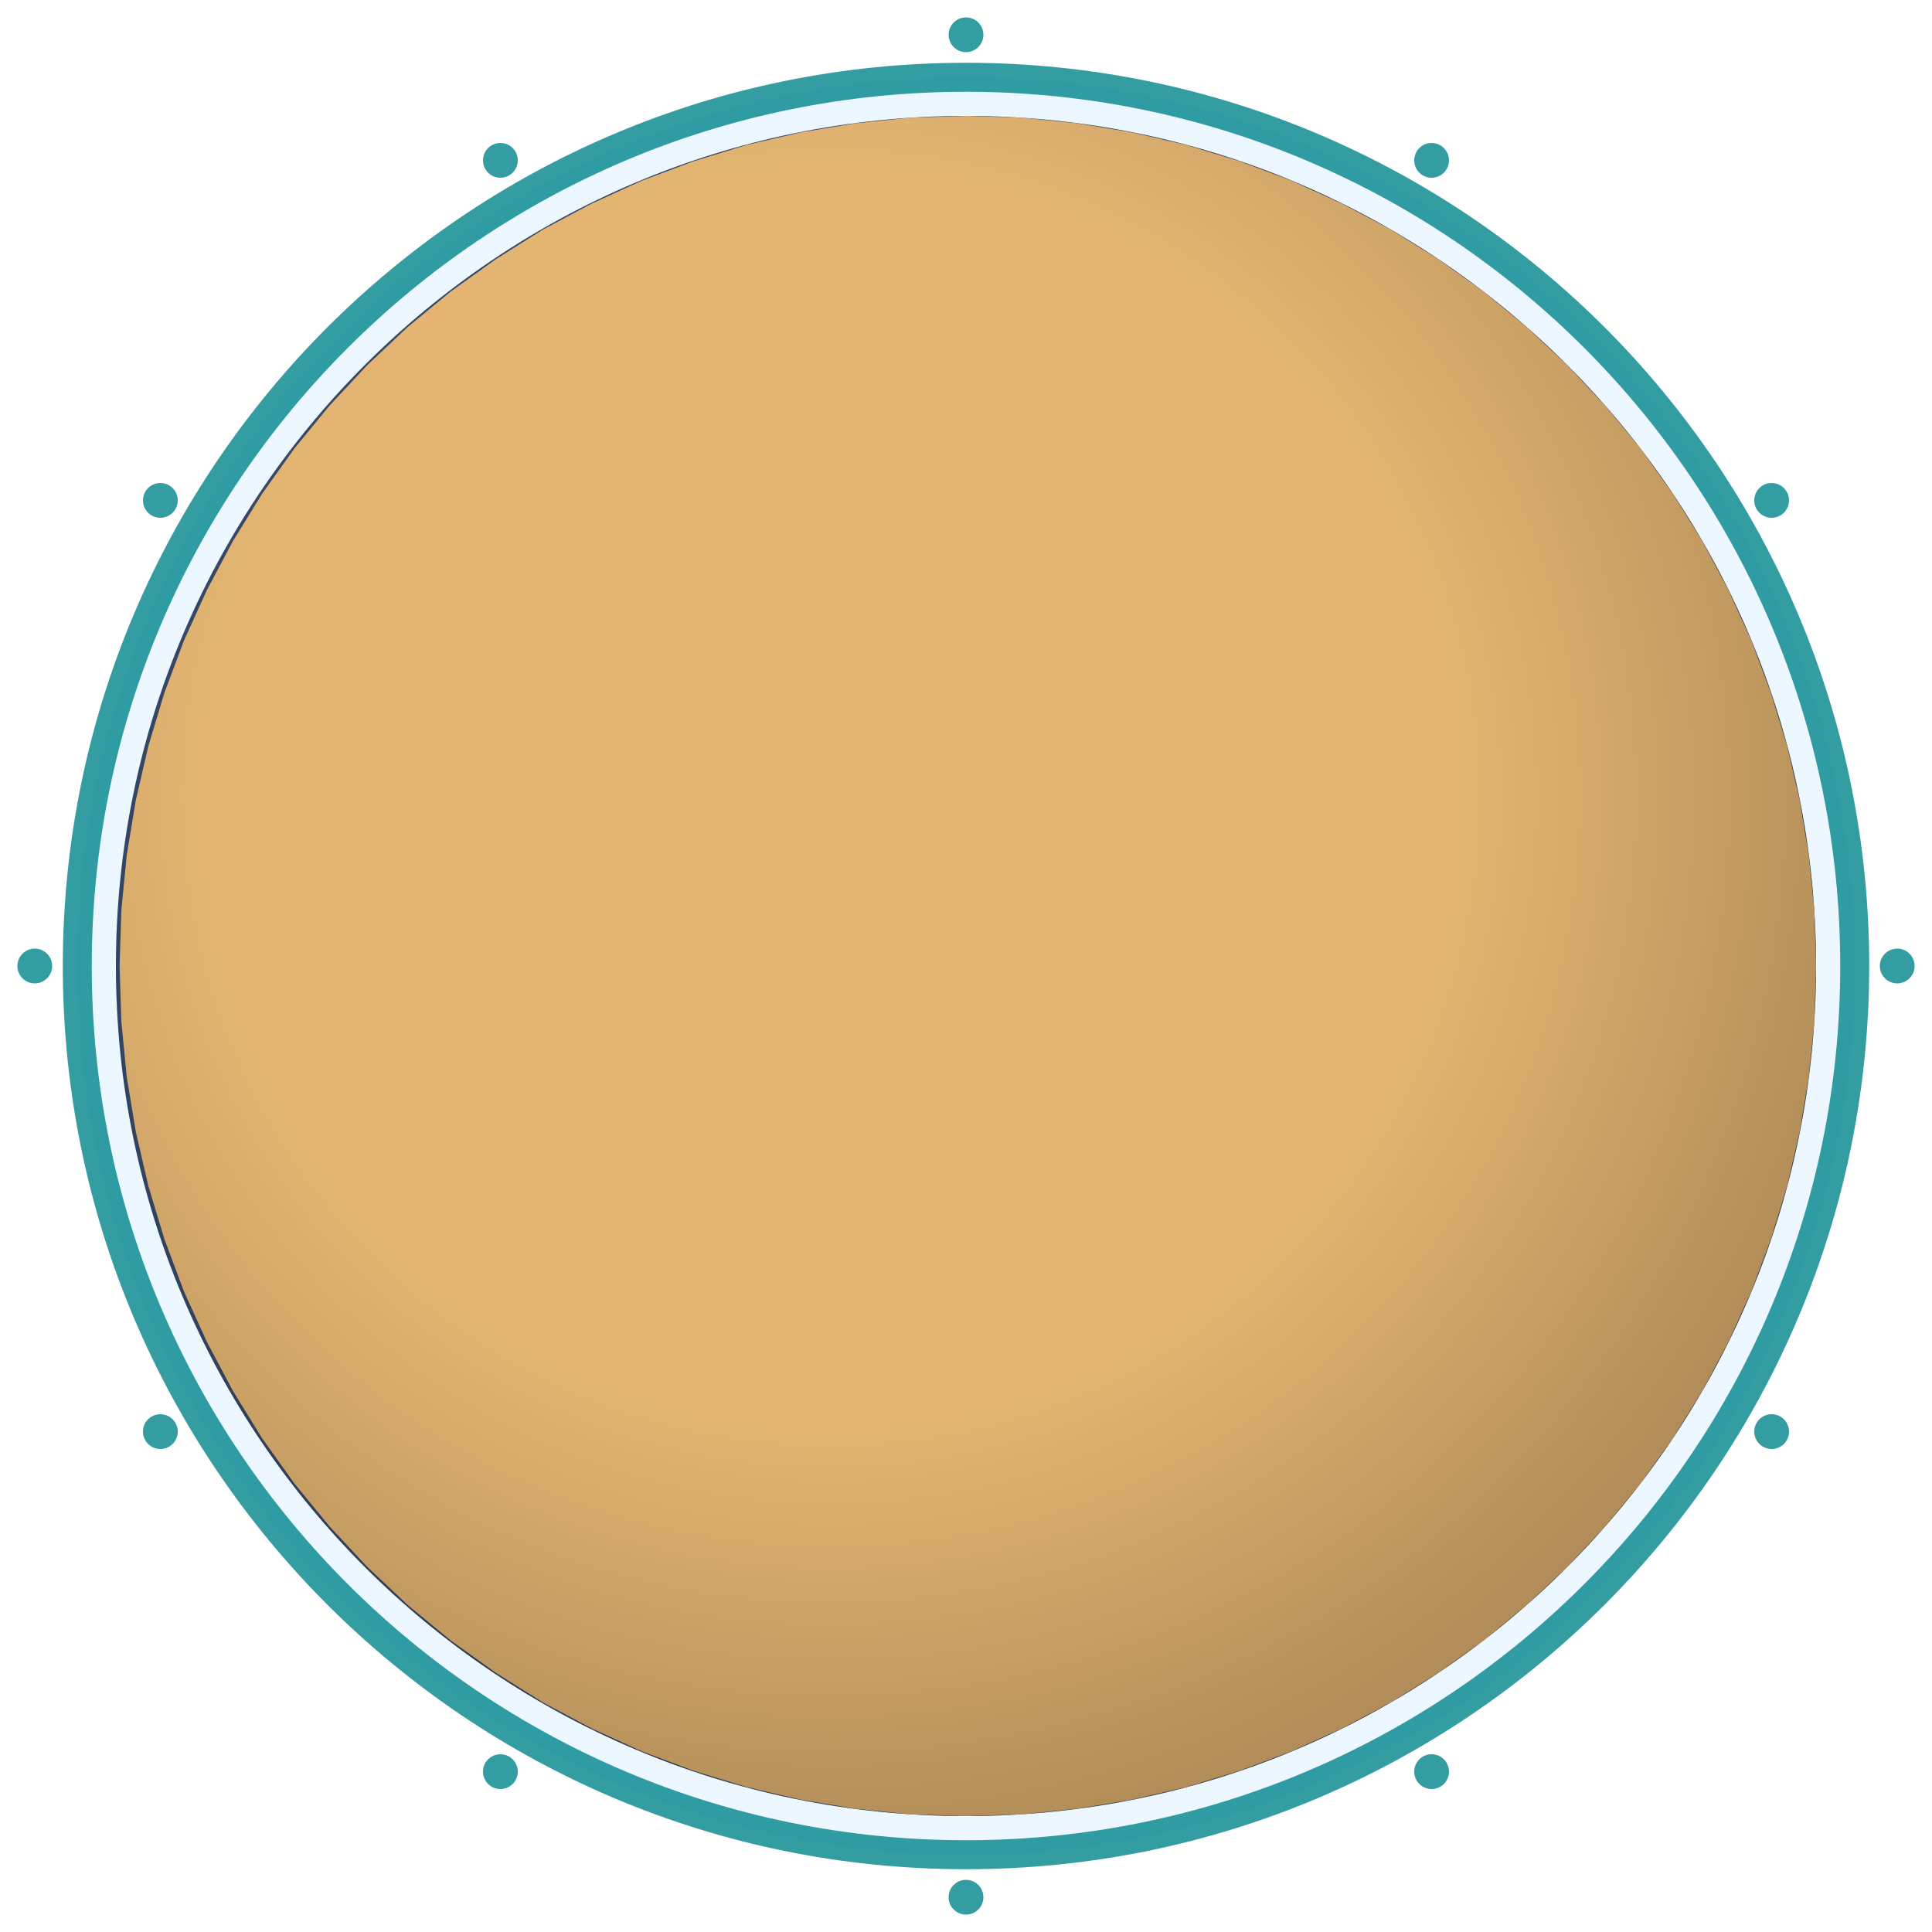
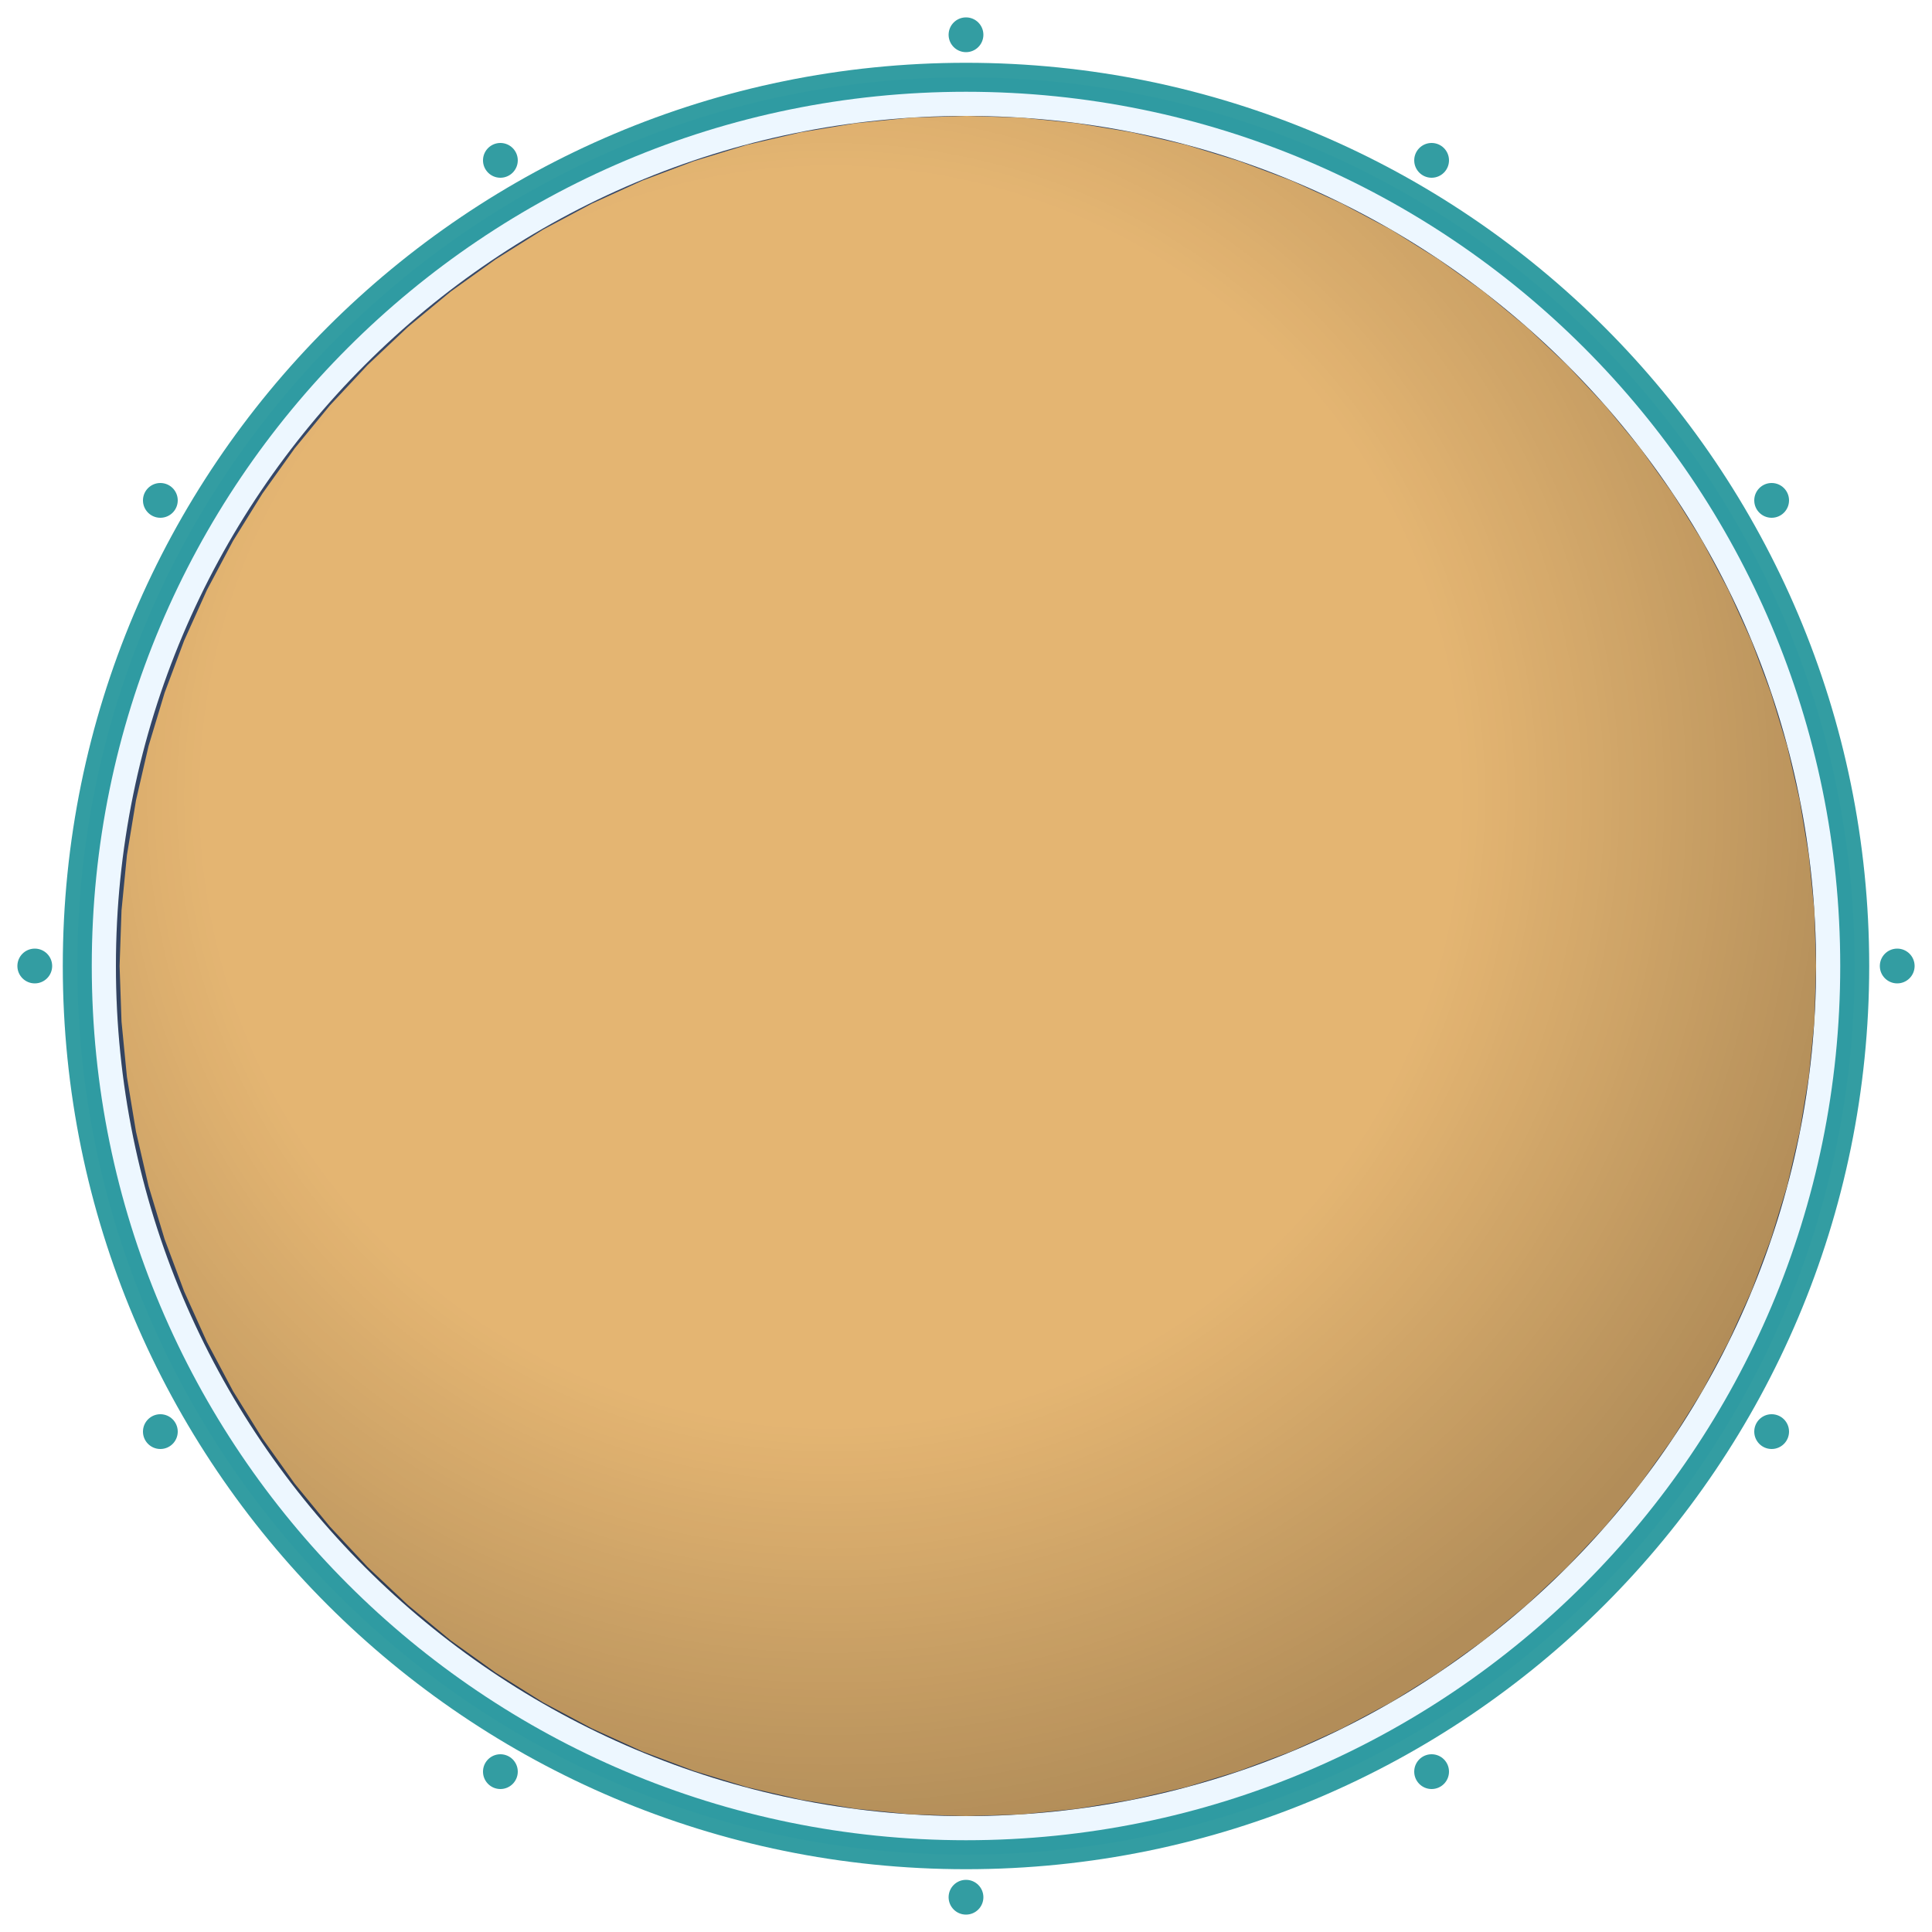
<svg xmlns="http://www.w3.org/2000/svg" viewBox="0 0 100 100" width="64" height="64" role="img" aria-label="Pleasant Crescent. Freshness gauge: mean P(current) 1.00 over 58 listings; belief moved 0.39 rad this window; 3859 changes">
  <circle cx="50" cy="50" r="46" fill="#cae9ff" opacity="0.35" />
  <circle cx="50" cy="50" r="44" fill="#364868" />
-   <path d="M50.00,6.00 L52.88,6.09 L55.74,6.38 L58.58,6.85 L61.39,7.50 L64.14,8.34 L66.84,9.35 L69.46,10.54 L72.00,11.89 L74.45,13.42 L76.79,15.09 L79.01,16.92 L81.11,18.89 L83.08,20.99 L84.91,23.21 L86.58,25.55 L88.11,28.00 L89.46,30.54 L90.65,33.16 L91.66,35.86 L92.50,38.61 L93.15,41.42 L93.62,44.26 L93.91,47.12 L94.00,50.00 L93.91,52.88 L93.62,55.74 L93.15,58.58 L92.50,61.39 L91.66,64.14 L90.65,66.84 L89.46,69.46 L88.11,72.00 L86.58,74.45 L84.91,76.79 L83.08,79.01 L81.11,81.11 L79.01,83.08 L76.79,84.91 L74.45,86.58 L72.00,88.11 L69.46,89.46 L66.84,90.65 L64.14,91.66 L61.39,92.50 L58.58,93.15 L55.74,93.62 L52.88,93.91 L50.00,94.00 L50.00,94.00 L47.13,93.91 L44.28,93.62 L41.45,93.15 L38.66,92.50 L35.92,91.66 L33.23,90.65 L30.62,89.46 L28.09,88.11 L25.66,86.58 L23.33,84.91 L21.11,83.08 L19.02,81.11 L17.06,79.01 L15.24,76.79 L13.57,74.45 L12.06,72.00 L10.71,69.46 L9.52,66.84 L8.51,64.14 L7.68,61.39 L7.03,58.58 L6.56,55.74 L6.28,52.88 L6.19,50.00 L6.28,47.12 L6.56,44.26 L7.03,41.42 L7.68,38.61 L8.51,35.86 L9.52,33.16 L10.71,30.54 L12.06,28.00 L13.57,25.55 L15.24,23.21 L17.06,20.99 L19.02,18.89 L21.11,16.92 L23.33,15.09 L25.66,13.42 L28.09,11.89 L30.62,10.54 L33.23,9.35 L35.92,8.34 L38.66,7.50 L41.45,6.85 L44.28,6.38 L47.13,6.09 L50.00,6.00 Z" fill="#e4b572" />
+   <path d="M50.00,6.00 L52.88,6.09 L55.74,6.38 L58.58,6.85 L61.39,7.50 L64.14,8.34 L66.84,9.35 L69.46,10.54 L72.00,11.89 L74.45,13.42 L76.79,15.09 L79.01,16.92 L81.11,18.89 L83.08,20.99 L84.91,23.21 L86.58,25.55 L88.11,28.00 L89.46,30.54 L90.65,33.16 L91.66,35.86 L92.50,38.61 L93.15,41.42 L93.62,44.26 L93.91,47.12 L94.00,50.00 L93.91,52.88 L93.62,55.74 L93.15,58.58 L92.50,61.39 L91.66,64.14 L90.65,66.84 L89.46,69.46 L88.11,72.00 L86.58,74.45 L84.91,76.79 L83.08,79.01 L81.11,81.11 L79.01,83.08 L76.79,84.91 L74.45,86.58 L72.00,88.11 L69.46,89.46 L66.84,90.65 L64.14,91.66 L61.39,92.50 L58.58,93.15 L55.74,93.62 L52.88,93.91 L50.00,94.00 L50.00,94.00 L47.14,93.91 L44.28,93.62 L41.45,93.15 L38.66,92.50 L35.92,91.66 L33.24,90.65 L30.63,89.46 L28.10,88.11 L25.66,86.58 L23.33,84.91 L21.12,83.08 L19.03,81.11 L17.07,79.01 L15.25,76.79 L13.58,74.45 L12.06,72.00 L10.71,69.46 L9.53,66.84 L8.52,64.14 L7.69,61.39 L7.04,58.58 L6.57,55.74 L6.29,52.88 L6.19,50.00 L6.29,47.12 L6.57,44.26 L7.04,41.42 L7.69,38.61 L8.52,35.86 L9.53,33.16 L10.71,30.54 L12.06,28.00 L13.58,25.55 L15.25,23.21 L17.07,20.99 L19.03,18.89 L21.12,16.92 L23.33,15.09 L25.66,13.42 L28.10,11.89 L30.63,10.54 L33.24,9.35 L35.92,8.34 L38.66,7.50 L41.45,6.85 L44.28,6.38 L47.14,6.09 L50.00,6.00 Z" fill="#e4b572" />
  <defs>
    <radialGradient id="pc_limb" cx="0.42" cy="0.40" r="0.62">
      <stop offset="0.6" stop-color="#000" stop-opacity="0" />
      <stop offset="1" stop-color="#000" stop-opacity="0.22" />
    </radialGradient>
  </defs>
  <circle cx="50" cy="50" r="44" fill="url(#pc_limb)" />
  <circle cx="50" cy="50" r="46" fill="none" stroke="#00848b" stroke-width="1.5" opacity="0.8" />
  <circle cx="50.0" cy="1.8" r="0.9" fill="#00848b" opacity="0.8" />
  <circle cx="74.1" cy="8.3" r="0.9" fill="#00848b" opacity="0.8" />
  <circle cx="91.7" cy="25.9" r="0.9" fill="#00848b" opacity="0.8" />
  <circle cx="98.2" cy="50.0" r="0.9" fill="#00848b" opacity="0.8" />
  <circle cx="91.7" cy="74.1" r="0.9" fill="#00848b" opacity="0.8" />
  <circle cx="74.1" cy="91.7" r="0.9" fill="#00848b" opacity="0.8" />
  <circle cx="50.0" cy="98.2" r="0.9" fill="#00848b" opacity="0.8" />
  <circle cx="25.9" cy="91.7" r="0.9" fill="#00848b" opacity="0.8" />
  <circle cx="8.3" cy="74.1" r="0.9" fill="#00848b" opacity="0.8" />
  <circle cx="1.8" cy="50.0" r="0.9" fill="#00848b" opacity="0.8" />
  <circle cx="8.3" cy="25.9" r="0.9" fill="#00848b" opacity="0.8" />
  <circle cx="25.9" cy="8.3" r="0.9" fill="#00848b" opacity="0.8" />
</svg>
